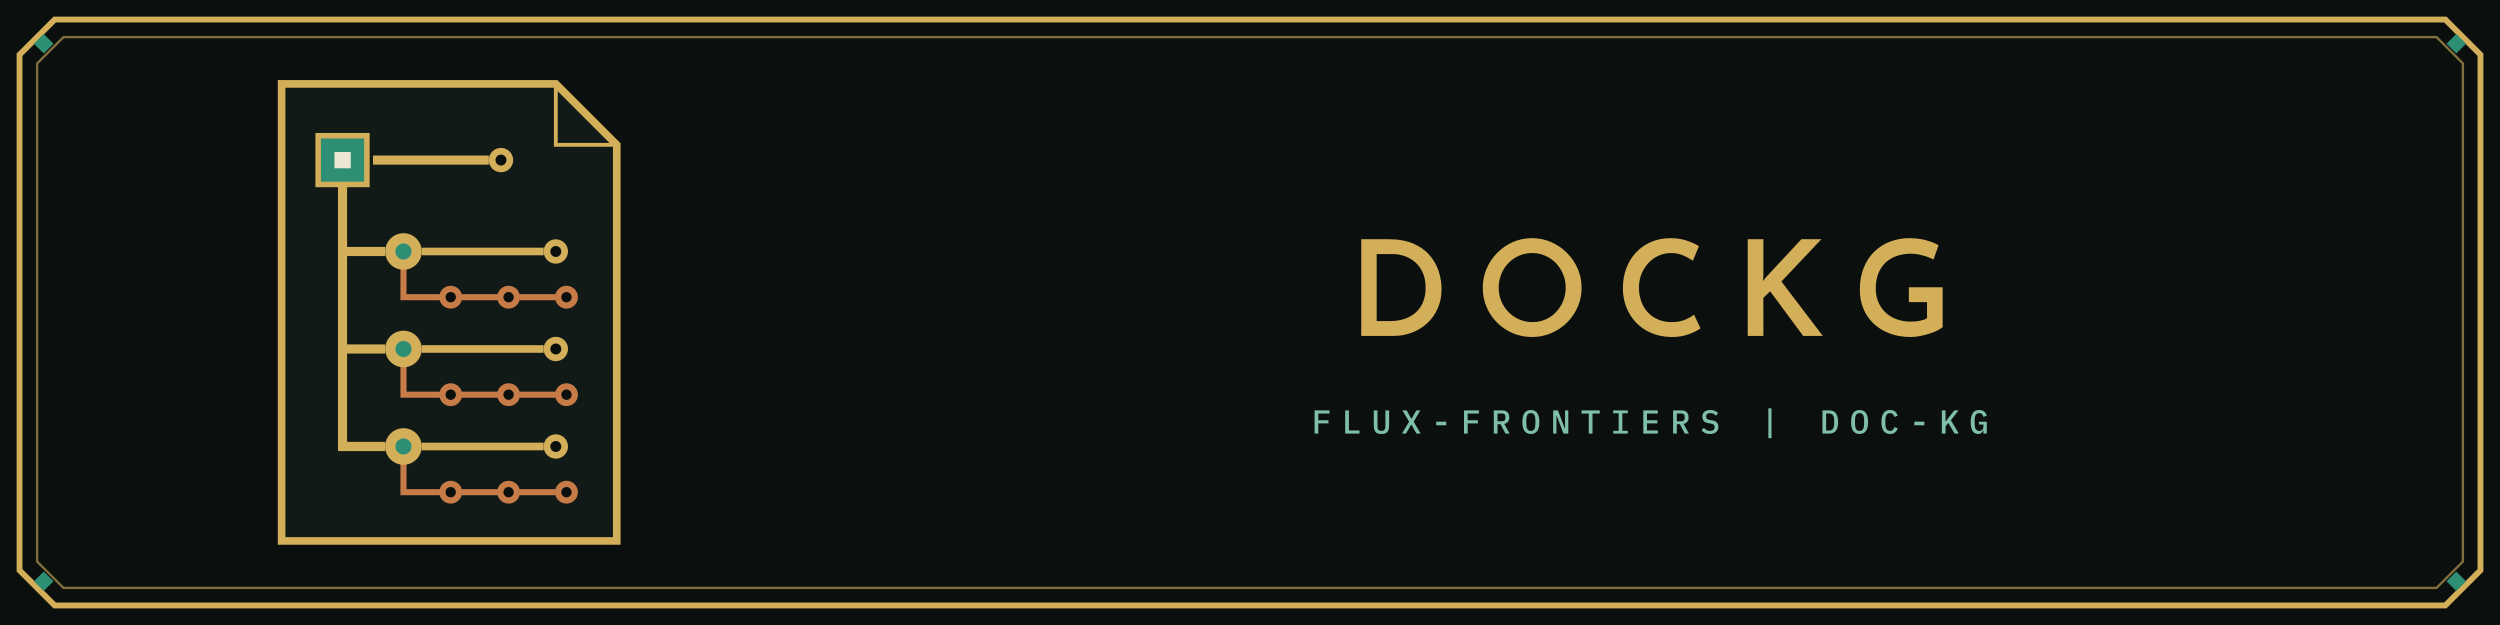
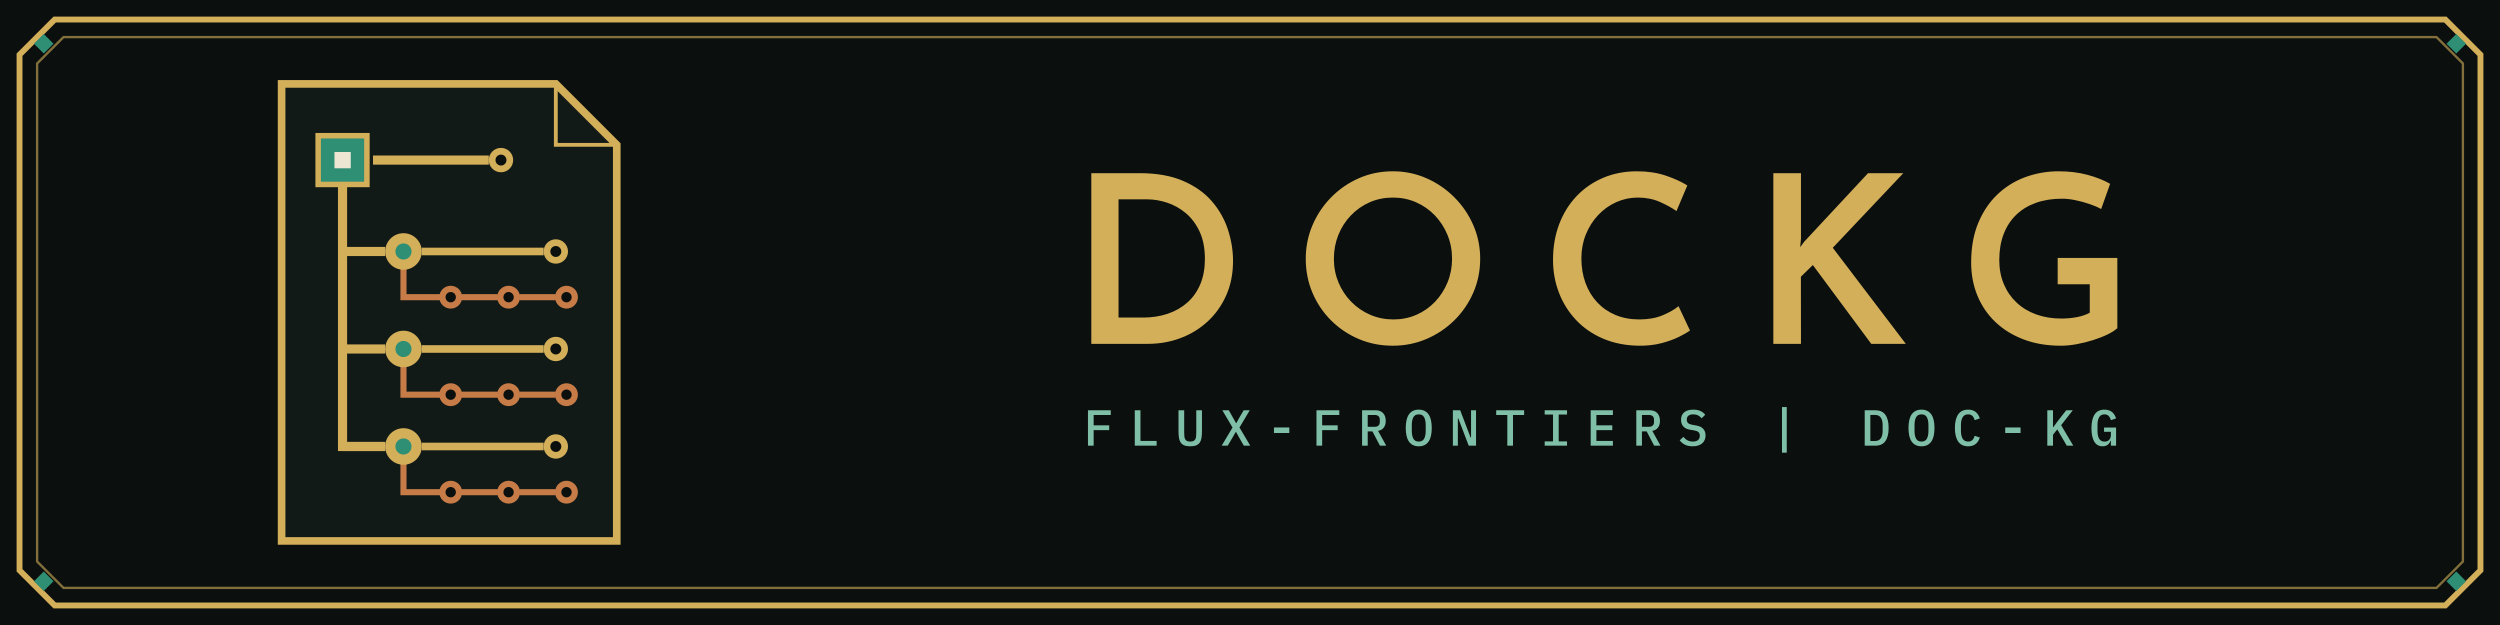
<svg xmlns="http://www.w3.org/2000/svg" width="1280" height="320" viewBox="0 0 1280 320">
  <rect width="1280" height="320" fill="#0B100E" />
  <path d="M28 10H1252L1270 28V292L1252 310H28L10 292V28Z" fill="none" stroke="#D4AF5A" stroke-width="3" />
  <path d="M32.5 19H1247.5L1261 32.5V287.5L1247.5 301H32.5L19 287.5V32.5Z" fill="none" stroke="#D4AF5A" stroke-width="1.2" stroke-opacity=".6" />
  <path fill="#2F8F74" d="M22.4 17.4L27.4 22.4L22.4 27.4L17.4 22.4Z" />
  <path fill="#2F8F74" d="M1257.6 17.4L1262.6 22.4L1257.6 27.4L1252.6 22.4Z" />
  <path fill="#2F8F74" d="M22.4 292.6L27.4 297.6L22.4 302.6L17.4 297.6Z" />
  <path fill="#2F8F74" d="M1257.6 292.6L1262.6 297.6L1257.6 302.6L1252.6 297.6Z" />
  <g transform="translate(30.3 -5.4) scale(0.78)">
    <path d="M146 62L326 62L366 102L366 362L146 362Z" fill="#121A17" stroke="#D4AF5A" stroke-width="5" stroke-linejoin="miter" />
    <path d="M326 62L326 102L366 102" fill="none" stroke="#D4AF5A" stroke-width="2.5" stroke-linejoin="miter" stroke-linecap="butt" />
    <path d="M186 112L186 300L214 300" fill="none" stroke="#D4AF5A" stroke-width="6" stroke-linejoin="miter" stroke-linecap="butt" />
    <path d="M206 112L282 112" fill="none" stroke="#D4AF5A" stroke-width="6" stroke-linejoin="miter" stroke-linecap="butt" />
    <circle cx="290" cy="112" r="8" fill="#D4AF5A" />
    <circle cx="290" cy="112" r="3.6" fill="#0B100E" />
    <path d="M186 172L214 172" fill="none" stroke="#D4AF5A" stroke-width="6" stroke-linejoin="miter" stroke-linecap="butt" />
    <path d="M238 172L318 172" fill="none" stroke="#D4AF5A" stroke-width="5" stroke-linejoin="miter" stroke-linecap="butt" />
    <circle cx="326" cy="172" r="8" fill="#D4AF5A" />
    <circle cx="326" cy="172" r="3.6" fill="#0B100E" />
    <path d="M226 182L226 202L250 202" fill="none" stroke="#C77C48" stroke-width="4" stroke-linejoin="miter" stroke-linecap="butt" />
    <circle cx="257" cy="202" r="7.5" fill="#C77C48" />
    <circle cx="257" cy="202" r="3.4" fill="#0B100E" />
    <path d="M264 202L288 202" fill="none" stroke="#C77C48" stroke-width="4" stroke-linejoin="miter" stroke-linecap="butt" />
    <circle cx="295" cy="202" r="7.5" fill="#C77C48" />
    <circle cx="295" cy="202" r="3.4" fill="#0B100E" />
    <path d="M302 202L326 202" fill="none" stroke="#C77C48" stroke-width="4" stroke-linejoin="miter" stroke-linecap="butt" />
    <circle cx="333" cy="202" r="7.5" fill="#C77C48" />
    <circle cx="333" cy="202" r="3.4" fill="#0B100E" />
    <circle cx="226" cy="172" r="12" fill="#D4AF5A" />
    <circle cx="226" cy="172" r="5.3" fill="#2F8F74" />
    <path d="M186 236L214 236" fill="none" stroke="#D4AF5A" stroke-width="6" stroke-linejoin="miter" stroke-linecap="butt" />
    <path d="M238 236L318 236" fill="none" stroke="#D4AF5A" stroke-width="5" stroke-linejoin="miter" stroke-linecap="butt" />
    <circle cx="326" cy="236" r="8" fill="#D4AF5A" />
    <circle cx="326" cy="236" r="3.6" fill="#0B100E" />
    <path d="M226 246L226 266L250 266" fill="none" stroke="#C77C48" stroke-width="4" stroke-linejoin="miter" stroke-linecap="butt" />
    <circle cx="257" cy="266" r="7.5" fill="#C77C48" />
    <circle cx="257" cy="266" r="3.4" fill="#0B100E" />
    <path d="M264 266L288 266" fill="none" stroke="#C77C48" stroke-width="4" stroke-linejoin="miter" stroke-linecap="butt" />
    <circle cx="295" cy="266" r="7.5" fill="#C77C48" />
    <circle cx="295" cy="266" r="3.4" fill="#0B100E" />
    <path d="M302 266L326 266" fill="none" stroke="#C77C48" stroke-width="4" stroke-linejoin="miter" stroke-linecap="butt" />
    <circle cx="333" cy="266" r="7.5" fill="#C77C48" />
    <circle cx="333" cy="266" r="3.4" fill="#0B100E" />
    <circle cx="226" cy="236" r="12" fill="#D4AF5A" />
    <circle cx="226" cy="236" r="5.3" fill="#2F8F74" />
    <path d="M186 300L214 300" fill="none" stroke="#D4AF5A" stroke-width="6" stroke-linejoin="miter" stroke-linecap="butt" />
    <path d="M238 300L318 300" fill="none" stroke="#D4AF5A" stroke-width="5" stroke-linejoin="miter" stroke-linecap="butt" />
    <circle cx="326" cy="300" r="8" fill="#D4AF5A" />
    <circle cx="326" cy="300" r="3.6" fill="#0B100E" />
    <path d="M226 310L226 330L250 330" fill="none" stroke="#C77C48" stroke-width="4" stroke-linejoin="miter" stroke-linecap="butt" />
    <circle cx="257" cy="330" r="7.5" fill="#C77C48" />
    <circle cx="257" cy="330" r="3.4" fill="#0B100E" />
    <path d="M264 330L288 330" fill="none" stroke="#C77C48" stroke-width="4" stroke-linejoin="miter" stroke-linecap="butt" />
    <circle cx="295" cy="330" r="7.5" fill="#C77C48" />
    <circle cx="295" cy="330" r="3.4" fill="#0B100E" />
    <path d="M302 330L326 330" fill="none" stroke="#C77C48" stroke-width="4" stroke-linejoin="miter" stroke-linecap="butt" />
    <circle cx="333" cy="330" r="7.5" fill="#C77C48" />
    <circle cx="333" cy="330" r="3.4" fill="#0B100E" />
    <circle cx="226" cy="300" r="12" fill="#D4AF5A" />
    <circle cx="226" cy="300" r="5.3" fill="#2F8F74" />
    <rect x="170" y="96" width="32" height="32" fill="#2F8F74" stroke="#D4AF5A" stroke-width="3.6" />
    <rect x="180.7" y="106.7" width="10.7" height="10.7" fill="#EDE6D3" />
  </g>
-   <path fill="#D4AF5A" d="M696.957 172.0V122.482H710.999Q718.384 122.482 723.576 124.716Q728.768 126.95 731.947 130.649Q735.126 134.348 736.601 138.87Q738.077 143.392 738.077 147.942Q738.077 153.497 736.101 157.931Q734.126 162.364 730.709 165.516Q727.292 168.668 722.838 170.334Q718.384 172.0 713.406 172.0ZM704.859 164.377H711.951Q715.875 164.377 719.159 163.259Q722.444 162.14 724.858 159.991Q727.272 157.842 728.594 154.667Q729.917 151.491 729.917 147.404Q729.917 142.733 728.38 139.435Q726.843 136.137 724.365 134.07Q721.886 132.002 718.948 131.04Q716.011 130.078 713.189 130.078H704.859ZM759.177 147.299Q759.177 142.162 761.129 137.589Q763.08 133.016 766.552 129.486Q770.023 125.957 774.6 123.948Q779.177 121.938 784.416 121.938Q789.607 121.938 794.187 123.949Q798.768 125.959 802.29 129.487Q805.812 133.016 807.797 137.589Q809.783 142.162 809.783 147.305Q809.783 152.544 807.797 157.121Q805.812 161.698 802.293 165.169Q798.774 168.641 794.192 170.592Q789.61 172.544 784.413 172.544Q779.169 172.544 774.596 170.613Q770.023 168.682 766.552 165.231Q763.08 161.78 761.129 157.197Q759.177 152.615 759.177 147.299ZM767.337 147.321Q767.337 150.988 768.664 154.173Q769.99 157.357 772.363 159.783Q774.736 162.208 777.865 163.565Q780.995 164.921 784.633 164.921Q788.213 164.921 791.304 163.565Q794.394 162.208 796.697 159.782Q799 157.355 800.311 154.169Q801.623 150.983 801.623 147.307Q801.623 143.603 800.29 140.383Q798.957 137.164 796.626 134.729Q794.296 132.294 791.182 130.928Q788.068 129.561 784.46 129.561Q780.819 129.561 777.709 130.934Q774.599 132.308 772.256 134.756Q769.914 137.204 768.626 140.424Q767.337 143.644 767.337 147.321ZM870.656 168.138Q869.616 168.899 867.457 169.974Q865.298 171.048 862.326 171.82Q859.355 172.592 855.785 172.544Q849.991 172.449 845.384 170.463Q840.777 168.478 837.557 165.04Q834.338 161.603 832.627 157.145Q830.917 152.688 830.917 147.629Q830.917 142.039 832.682 137.34Q834.446 132.642 837.707 129.194Q840.968 125.746 845.435 123.842Q849.903 121.938 855.261 121.938Q859.926 121.938 863.639 123.196Q867.352 124.454 869.881 126.039L866.74 133.478Q864.836 132.125 861.963 130.843Q859.09 129.561 855.52 129.561Q852.235 129.561 849.26 130.894Q846.285 132.227 844.014 134.637Q841.743 137.048 840.444 140.254Q839.145 143.46 839.145 147.207Q839.145 151.036 840.322 154.293Q841.498 157.55 843.705 159.927Q845.911 162.303 849.002 163.612Q852.092 164.921 855.948 164.921Q859.817 164.921 862.704 163.721Q865.59 162.521 867.331 161.072ZM902.854 141.482 902.623 143.957 903.732 142.44 922.316 122.482H932.55L912.082 144.127L933.271 172.0H923.248L906.302 149.138L902.834 152.525L902.854 172.0H894.837V122.482H902.854ZM994.641 167.458Q993.655 168.369 991.802 169.273Q989.949 170.178 987.62 170.912Q985.291 171.646 982.86 172.095Q980.429 172.544 978.26 172.544Q972.262 172.544 967.458 170.722Q962.654 168.899 959.247 165.649Q955.84 162.398 954.035 157.989Q952.229 153.579 952.229 148.384Q952.229 141.924 954.262 136.99Q956.296 132.057 959.815 128.691Q963.334 125.325 967.941 123.632Q972.548 121.938 977.627 121.938Q982.149 121.938 985.967 122.962Q989.786 123.985 992.553 125.57L989.949 132.893Q988.623 132.132 986.603 131.441Q984.584 130.751 982.486 130.319Q980.388 129.888 978.634 129.888Q974.39 129.888 971.018 131.091Q967.645 132.295 965.268 134.6Q962.892 136.905 961.64 140.207Q960.389 143.508 960.389 147.704Q960.389 151.525 961.705 154.653Q963.021 157.781 965.414 160.029Q967.808 162.276 971.109 163.469Q974.411 164.663 978.43 164.663Q980.762 164.663 982.938 164.245Q985.114 163.826 986.644 162.963V154.708H977.335V147.085H994.641Z" />
-   <path fill="#7FBFA8" d="M673.062 222.0V210.134H680.695V211.732H674.966V215.183H680.168V216.781H674.966V222.0ZM688.736 222.0V210.134H690.64V220.402H696.046V222.0ZM705.277 210.134V217.427Q705.277 218.158 705.32 218.753Q705.362 219.348 705.566 219.764Q705.77 220.181 706.178 220.402Q706.586 220.623 707.3 220.623Q708.014 220.623 708.422 220.402Q708.83 220.181 709.034 219.764Q709.238 219.348 709.281 218.753Q709.323 218.158 709.323 217.427V210.134H711.227V217.087Q711.227 218.362 711.083 219.322Q710.938 220.283 710.513 220.921Q710.088 221.558 709.315 221.881Q708.541 222.204 707.3 222.204Q706.059 222.204 705.286 221.881Q704.512 221.558 704.087 220.921Q703.662 220.283 703.518 219.322Q703.373 218.362 703.373 217.087V210.134ZM727.394 222.0H725.235L723.892 219.654L722.634 217.41H722.532L721.24 219.654L719.846 222.0H717.823L721.461 215.914L718.044 210.134H720.203L721.41 212.259L722.634 214.452H722.719L723.943 212.259L725.201 210.134H727.224L723.79 215.914ZM735.333 217.75V215.897H740.467V217.75ZM749.562 222.0V210.134H757.195V211.732H751.466V215.183H756.668V216.781H751.466V222.0ZM766.715 222.0H764.828V210.134H769.265Q770.965 210.134 771.858 211.086Q772.75 212.038 772.75 213.704Q772.75 215.064 772.087 215.948Q771.424 216.832 770.183 217.036L772.92 222.0H770.812L768.296 217.206H766.715ZM768.993 215.676Q770.761 215.676 770.761 214.061V213.33Q770.761 211.715 768.993 211.715H766.715V215.676ZM783.8 222.204Q782.678 222.204 781.853 221.788Q781.029 221.371 780.494 220.589Q779.958 219.807 779.703 218.668Q779.448 217.529 779.448 216.067Q779.448 214.622 779.703 213.475Q779.958 212.327 780.494 211.545Q781.029 210.763 781.853 210.346Q782.678 209.93 783.8 209.93Q784.922 209.93 785.746 210.346Q786.571 210.763 787.107 211.545Q787.642 212.327 787.897 213.475Q788.152 214.622 788.152 216.067Q788.152 217.529 787.897 218.668Q787.642 219.807 787.107 220.589Q786.571 221.371 785.746 221.788Q784.922 222.204 783.8 222.204ZM783.8 220.623Q785.075 220.623 785.602 219.662Q786.129 218.702 786.129 217.053V215.064Q786.129 213.432 785.602 212.471Q785.075 211.511 783.8 211.511Q782.525 211.511 781.998 212.471Q781.471 213.432 781.471 215.064V217.07Q781.471 218.702 781.998 219.662Q782.525 220.623 783.8 220.623ZM797.043 212.871H796.89V222.0H795.224V210.134H797.672L801.157 219.263H801.31V210.134H802.976V222.0H800.528ZM815.352 211.732V222.0H813.448V211.732H809.725V210.134H819.075V211.732ZM825.96 222.0V220.555H828.748V211.579H825.96V210.134H833.44V211.579H830.652V220.555H833.44V222.0ZM841.362 222.0V210.134H848.791V211.732H843.266V215.183H848.587V216.781H843.266V220.402H848.791V222.0ZM858.515 222.0H856.628V210.134H861.065Q862.765 210.134 863.658 211.086Q864.55 212.038 864.55 213.704Q864.55 215.064 863.887 215.948Q863.224 216.832 861.983 217.036L864.72 222.0H862.612L860.096 217.206H858.515ZM860.793 215.676Q862.561 215.676 862.561 214.061V213.33Q862.561 211.715 860.793 211.715H858.515V215.676ZM875.498 222.204Q873.951 222.204 872.897 221.66Q871.843 221.116 871.163 220.215L872.387 219.042Q873.067 219.858 873.832 220.24Q874.597 220.623 875.566 220.623Q876.688 220.623 877.292 220.113Q877.895 219.603 877.895 218.651Q877.895 217.886 877.453 217.469Q877.011 217.053 875.94 216.866L874.648 216.662Q873.798 216.526 873.22 216.212Q872.642 215.897 872.285 215.464Q871.928 215.03 871.766 214.495Q871.605 213.959 871.605 213.364Q871.605 211.681 872.693 210.805Q873.781 209.93 875.685 209.93Q877.096 209.93 878.091 210.38Q879.085 210.831 879.697 211.647L878.507 212.837Q878.014 212.242 877.342 211.876Q876.671 211.511 875.685 211.511Q874.631 211.511 874.078 211.962Q873.526 212.412 873.526 213.279Q873.526 214.01 873.959 214.426Q874.393 214.843 875.498 215.03L876.756 215.251Q878.354 215.54 879.085 216.416Q879.816 217.291 879.816 218.549Q879.816 219.365 879.535 220.045Q879.255 220.725 878.702 221.201Q878.15 221.677 877.342 221.94Q876.535 222.204 875.498 222.204ZM905.401 224.346V209.08H906.999V224.346ZM933.094 210.134H936.63Q938.908 210.134 940.005 211.647Q941.101 213.16 941.101 216.067Q941.101 218.974 940.005 220.487Q938.908 222.0 936.63 222.0H933.094ZM936.511 220.436Q937.82 220.436 938.457 219.56Q939.095 218.685 939.095 217.053V215.081Q939.095 213.449 938.457 212.574Q937.82 211.698 936.511 211.698H934.981V220.436ZM952.1 222.204Q950.978 222.204 950.153 221.788Q949.329 221.371 948.793 220.589Q948.258 219.807 948.003 218.668Q947.748 217.529 947.748 216.067Q947.748 214.622 948.003 213.475Q948.258 212.327 948.793 211.545Q949.329 210.763 950.153 210.346Q950.978 209.93 952.1 209.93Q953.222 209.93 954.046 210.346Q954.871 210.763 955.407 211.545Q955.942 212.327 956.197 213.475Q956.452 214.622 956.452 216.067Q956.452 217.529 956.197 218.668Q955.942 219.807 955.407 220.589Q954.871 221.371 954.046 221.788Q953.222 222.204 952.1 222.204ZM952.1 220.623Q953.375 220.623 953.902 219.662Q954.429 218.702 954.429 217.053V215.064Q954.429 213.432 953.902 212.471Q953.375 211.511 952.1 211.511Q950.825 211.511 950.298 212.471Q949.771 213.432 949.771 215.064V217.07Q949.771 218.702 950.298 219.662Q950.825 220.623 952.1 220.623ZM967.74 222.204Q965.479 222.204 964.383 220.606Q963.286 219.008 963.286 216.067Q963.286 213.126 964.383 211.528Q965.479 209.93 967.74 209.93Q968.607 209.93 969.245 210.16Q969.882 210.389 970.341 210.788Q970.8 211.188 971.115 211.724Q971.429 212.259 971.633 212.871L969.916 213.449Q969.78 213.041 969.61 212.684Q969.44 212.327 969.185 212.072Q968.93 211.817 968.582 211.664Q968.233 211.511 967.723 211.511Q966.465 211.511 965.887 212.471Q965.309 213.432 965.309 215.064V217.07Q965.309 218.702 965.887 219.662Q966.465 220.623 967.723 220.623Q968.233 220.623 968.582 220.47Q968.93 220.317 969.185 220.062Q969.44 219.807 969.61 219.45Q969.78 219.093 969.916 218.685L971.633 219.263Q971.429 219.875 971.115 220.411Q970.8 220.946 970.341 221.346Q969.882 221.745 969.245 221.975Q968.607 222.204 967.74 222.204ZM980.133 217.75V215.897H985.267V217.75ZM997.558 216.543 996.13 218.328V222.0H994.226V210.134H996.13V215.812H996.215L997.66 213.84L1000.567 210.134H1002.76L998.85 215.132L1002.913 222.0H1000.737ZM1015.51 220.368H1015.391Q1015.238 220.725 1015.026 221.056Q1014.813 221.388 1014.499 221.643Q1014.184 221.898 1013.742 222.051Q1013.3 222.204 1012.722 222.204Q1010.869 222.204 1009.934 220.623Q1008.999 219.042 1008.999 216.152Q1008.999 213.126 1010.07 211.528Q1011.141 209.93 1013.351 209.93Q1014.218 209.93 1014.873 210.168Q1015.527 210.406 1015.986 210.805Q1016.445 211.205 1016.751 211.74Q1017.057 212.276 1017.244 212.871L1015.527 213.449Q1015.391 213.058 1015.221 212.709Q1015.051 212.361 1014.804 212.089Q1014.558 211.817 1014.209 211.664Q1013.861 211.511 1013.368 211.511Q1012.127 211.511 1011.575 212.471Q1011.022 213.432 1011.022 215.064V216.951Q1011.022 217.767 1011.141 218.447Q1011.26 219.127 1011.541 219.612Q1011.821 220.096 1012.272 220.368Q1012.722 220.64 1013.368 220.64Q1014.405 220.64 1014.957 220.019Q1015.51 219.399 1015.51 218.43V217.359H1013.215V215.931H1017.244V222.0H1015.51Z" />
+   <path fill="#D4AF5A" d="M558.748 176.046V88.662H583.528Q596.56 88.662 605.722 92.604Q614.884 96.546 620.494 103.074Q626.104 109.602 628.708 117.582Q631.312 125.562 631.312 133.59Q631.312 143.394 627.826 151.218Q624.34 159.042 618.31 164.604Q612.28 170.166 604.42 173.106Q596.56 176.046 587.776 176.046ZM572.692 162.594H585.208Q592.132 162.594 597.928 160.62Q603.724 158.646 607.984 154.854Q612.244 151.062 614.578 145.458Q616.912 139.854 616.912 132.642Q616.912 124.398 614.2 118.578Q611.488 112.758 607.114 109.11Q602.74 105.462 597.556 103.764Q592.372 102.066 587.392 102.066H572.692ZM668.548 132.457Q668.548 123.39 671.992 115.32Q675.436 107.25 681.562 101.022Q687.688 94.794 695.765 91.248Q703.843 87.702 713.087 87.702Q722.248 87.702 730.331 91.25Q738.413 94.797 744.629 101.024Q750.844 107.25 754.348 115.32Q757.852 123.39 757.852 132.467Q757.852 141.712 754.348 149.789Q750.844 157.866 744.634 163.992Q738.424 170.118 730.338 173.562Q722.253 177.006 713.082 177.006Q703.828 177.006 695.758 173.598Q687.688 170.19 681.562 164.1Q675.436 158.01 671.992 149.923Q668.548 141.837 668.548 132.457ZM682.948 132.494Q682.948 138.966 685.289 144.586Q687.63 150.206 691.817 154.486Q696.004 158.766 701.527 161.16Q707.049 163.554 713.469 163.554Q719.788 163.554 725.242 161.16Q730.696 158.766 734.759 154.484Q738.823 150.202 741.137 144.579Q743.452 138.956 743.452 132.47Q743.452 125.934 741.1 120.252Q738.748 114.57 734.635 110.274Q730.522 105.977 725.026 103.566Q719.531 101.154 713.164 101.154Q706.739 101.154 701.25 103.577Q695.762 106.001 691.629 110.321Q687.496 114.642 685.222 120.324Q682.948 126.006 682.948 132.494ZM865.276 169.23Q863.44 170.574 859.63 172.47Q855.82 174.366 850.576 175.728Q845.332 177.09 839.032 177.006Q828.808 176.838 820.678 173.334Q812.548 169.83 806.866 163.764Q801.184 157.698 798.166 149.832Q795.148 141.966 795.148 133.038Q795.148 123.174 798.262 114.882Q801.376 106.59 807.13 100.506Q812.884 94.422 820.768 91.062Q828.652 87.702 838.108 87.702Q846.34 87.702 852.892 89.922Q859.444 92.142 863.908 94.938L858.364 108.066Q855.004 105.678 849.934 103.416Q844.864 101.154 838.564 101.154Q832.768 101.154 827.518 103.506Q822.268 105.858 818.26 110.112Q814.252 114.366 811.96 120.024Q809.668 125.682 809.668 132.294Q809.668 139.05 811.744 144.798Q813.82 150.546 817.714 154.74Q821.608 158.934 827.062 161.244Q832.516 163.554 839.32 163.554Q846.148 163.554 851.242 161.436Q856.336 159.318 859.408 156.762ZM922.096 122.19 921.688 126.558 923.644 123.882 956.44 88.662H974.5L938.38 126.858L975.772 176.046H958.084L928.18 135.702L922.06 141.678L922.096 176.046H907.948V88.662H922.096ZM1084.072 168.03Q1082.332 169.638 1079.062 171.234Q1075.792 172.83 1071.682 174.126Q1067.572 175.422 1063.282 176.214Q1058.992 177.006 1055.164 177.006Q1044.58 177.006 1036.102 173.79Q1027.624 170.574 1021.612 164.838Q1015.6 159.102 1012.414 151.32Q1009.228 143.538 1009.228 134.37Q1009.228 122.97 1012.816 114.264Q1016.404 105.558 1022.614 99.618Q1028.824 93.678 1036.954 90.69Q1045.084 87.702 1054.048 87.702Q1062.028 87.702 1068.766 89.508Q1075.504 91.314 1080.388 94.11L1075.792 107.034Q1073.452 105.69 1069.888 104.472Q1066.324 103.254 1062.622 102.492Q1058.92 101.73 1055.824 101.73Q1048.336 101.73 1042.384 103.854Q1036.432 105.978 1032.238 110.046Q1028.044 114.114 1025.836 119.94Q1023.628 125.766 1023.628 133.17Q1023.628 139.914 1025.95 145.434Q1028.272 150.954 1032.496 154.92Q1036.72 158.886 1042.546 160.992Q1048.372 163.098 1055.464 163.098Q1059.58 163.098 1063.42 162.36Q1067.26 161.622 1069.96 160.098V145.53H1053.532V132.078H1084.072Z" />
+   <path fill="#7FBFA8" d="M557.036 228.194V210.046H568.71V212.49H559.948V217.768H567.904V220.212H559.948V228.194ZM581.008 228.194V210.046H583.92V225.75H592.188V228.194ZM606.306 210.046V221.2Q606.306 222.318 606.371 223.228Q606.436 224.138 606.748 224.775Q607.06 225.412 607.684 225.75Q608.308 226.088 609.4 226.088Q610.492 226.088 611.116 225.75Q611.74 225.412 612.052 224.775Q612.364 224.138 612.429 223.228Q612.494 222.318 612.494 221.2V210.046H615.406V220.68Q615.406 222.63 615.185 224.099Q614.964 225.568 614.314 226.543Q613.664 227.518 612.481 228.012Q611.298 228.506 609.4 228.506Q607.502 228.506 606.319 228.012Q605.136 227.518 604.486 226.543Q603.836 225.568 603.615 224.099Q603.394 222.63 603.394 220.68V210.046ZM640.132 228.194H636.83L634.776 224.606L632.852 221.174H632.696L630.72 224.606L628.588 228.194H625.494L631.058 218.886L625.832 210.046H629.134L630.98 213.296L632.852 216.65H632.982L634.854 213.296L636.778 210.046H639.872L634.62 218.886ZM652.274 221.694V218.86H660.126V221.694ZM674.036 228.194V210.046H685.71V212.49H676.948V217.768H684.904V220.212H676.948V228.194ZM700.27 228.194H697.384V210.046H704.17Q706.77 210.046 708.135 211.502Q709.5 212.958 709.5 215.506Q709.5 217.586 708.486 218.938Q707.472 220.29 705.574 220.602L709.76 228.194H706.536L702.688 220.862H700.27ZM703.754 218.522Q706.458 218.522 706.458 216.052V214.934Q706.458 212.464 703.754 212.464H700.27V218.522ZM726.4 228.506Q724.684 228.506 723.423 227.869Q722.162 227.232 721.343 226.036Q720.524 224.84 720.134 223.098Q719.744 221.356 719.744 219.12Q719.744 216.91 720.134 215.155Q720.524 213.4 721.343 212.204Q722.162 211.008 723.423 210.371Q724.684 209.734 726.4 209.734Q728.116 209.734 729.377 210.371Q730.638 211.008 731.457 212.204Q732.276 213.4 732.666 215.155Q733.056 216.91 733.056 219.12Q733.056 221.356 732.666 223.098Q732.276 224.84 731.457 226.036Q730.638 227.232 729.377 227.869Q728.116 228.506 726.4 228.506ZM726.4 226.088Q728.35 226.088 729.156 224.619Q729.962 223.15 729.962 220.628V217.586Q729.962 215.09 729.156 213.621Q728.35 212.152 726.4 212.152Q724.45 212.152 723.644 213.621Q722.838 215.09 722.838 217.586V220.654Q722.838 223.15 723.644 224.619Q724.45 226.088 726.4 226.088ZM746.654 214.232H746.42V228.194H743.872V210.046H747.616L752.946 224.008H753.18V210.046H755.728V228.194H751.984ZM774.656 212.49V228.194H771.744V212.49H766.05V210.046H780.35V212.49ZM790.88 228.194V225.984H795.144V212.256H790.88V210.046H802.32V212.256H798.056V225.984H802.32V228.194ZM814.436 228.194V210.046H825.798V212.49H817.348V217.768H825.486V220.212H817.348V225.75H825.798V228.194ZM840.67 228.194H837.784V210.046H844.57Q847.17 210.046 848.535 211.502Q849.9 212.958 849.9 215.506Q849.9 217.586 848.886 218.938Q847.872 220.29 845.974 220.602L850.16 228.194H846.936L843.088 220.862H840.67ZM844.154 218.522Q846.858 218.522 846.858 216.052V214.934Q846.858 212.464 844.154 212.464H840.67V218.522ZM866.644 228.506Q864.278 228.506 862.666 227.674Q861.054 226.842 860.014 225.464L861.886 223.67Q862.926 224.918 864.096 225.503Q865.266 226.088 866.748 226.088Q868.464 226.088 869.387 225.308Q870.31 224.528 870.31 223.072Q870.31 221.902 869.634 221.265Q868.958 220.628 867.32 220.342L865.344 220.03Q864.044 219.822 863.16 219.341Q862.276 218.86 861.73 218.197Q861.184 217.534 860.937 216.715Q860.69 215.896 860.69 214.986Q860.69 212.412 862.354 211.073Q864.018 209.734 866.93 209.734Q869.088 209.734 870.609 210.423Q872.13 211.112 873.066 212.36L871.246 214.18Q870.492 213.27 869.465 212.711Q868.438 212.152 866.93 212.152Q865.318 212.152 864.473 212.841Q863.628 213.53 863.628 214.856Q863.628 215.974 864.291 216.611Q864.954 217.248 866.644 217.534L868.568 217.872Q871.012 218.314 872.13 219.653Q873.248 220.992 873.248 222.916Q873.248 224.164 872.819 225.204Q872.39 226.244 871.545 226.972Q870.7 227.7 869.465 228.103Q868.23 228.506 866.644 228.506ZM912.378 231.782V208.434H914.822V231.782ZM954.732 210.046H960.14Q963.624 210.046 965.301 212.36Q966.978 214.674 966.978 219.12Q966.978 223.566 965.301 225.88Q963.624 228.194 960.14 228.194H954.732ZM959.958 225.802Q961.96 225.802 962.935 224.463Q963.91 223.124 963.91 220.628V217.612Q963.91 215.116 962.935 213.777Q961.96 212.438 959.958 212.438H957.618V225.802ZM983.8 228.506Q982.084 228.506 980.823 227.869Q979.562 227.232 978.743 226.036Q977.924 224.84 977.534 223.098Q977.144 221.356 977.144 219.12Q977.144 216.91 977.534 215.155Q977.924 213.4 978.743 212.204Q979.562 211.008 980.823 210.371Q982.084 209.734 983.8 209.734Q985.516 209.734 986.777 210.371Q988.038 211.008 988.857 212.204Q989.676 213.4 990.066 215.155Q990.456 216.91 990.456 219.12Q990.456 221.356 990.066 223.098Q989.676 224.84 988.857 226.036Q988.038 227.232 986.777 227.869Q985.516 228.506 983.8 228.506ZM983.8 226.088Q985.75 226.088 986.556 224.619Q987.362 223.15 987.362 220.628V217.586Q987.362 215.09 986.556 213.621Q985.75 212.152 983.8 212.152Q981.85 212.152 981.044 213.621Q980.238 215.09 980.238 217.586V220.654Q980.238 223.15 981.044 224.619Q981.85 226.088 983.8 226.088ZM1007.72 228.506Q1004.262 228.506 1002.585 226.062Q1000.908 223.618 1000.908 219.12Q1000.908 214.622 1002.585 212.178Q1004.262 209.734 1007.72 209.734Q1009.046 209.734 1010.021 210.085Q1010.996 210.436 1011.698 211.047Q1012.4 211.658 1012.881 212.477Q1013.362 213.296 1013.674 214.232L1011.048 215.116Q1010.84 214.492 1010.58 213.946Q1010.32 213.4 1009.93 213.01Q1009.54 212.62 1009.007 212.386Q1008.474 212.152 1007.694 212.152Q1005.77 212.152 1004.886 213.621Q1004.002 215.09 1004.002 217.586V220.654Q1004.002 223.15 1004.886 224.619Q1005.77 226.088 1007.694 226.088Q1008.474 226.088 1009.007 225.854Q1009.54 225.62 1009.93 225.23Q1010.32 224.84 1010.58 224.294Q1010.84 223.748 1011.048 223.124L1013.674 224.008Q1013.362 224.944 1012.881 225.763Q1012.4 226.582 1011.698 227.193Q1010.996 227.804 1010.021 228.155Q1009.046 228.506 1007.72 228.506ZM1026.674 221.694V218.86H1034.526V221.694ZM1053.324 219.848 1051.14 222.578V228.194H1048.228V210.046H1051.14V218.73H1051.27L1053.48 215.714L1057.926 210.046H1061.28L1055.3 217.69L1061.514 228.194H1058.186ZM1080.78 225.698H1080.598Q1080.364 226.244 1080.039 226.751Q1079.714 227.258 1079.233 227.648Q1078.752 228.038 1078.076 228.272Q1077.4 228.506 1076.516 228.506Q1073.682 228.506 1072.252 226.088Q1070.822 223.67 1070.822 219.25Q1070.822 214.622 1072.46 212.178Q1074.098 209.734 1077.478 209.734Q1078.804 209.734 1079.805 210.098Q1080.806 210.462 1081.508 211.073Q1082.21 211.684 1082.678 212.503Q1083.146 213.322 1083.432 214.232L1080.806 215.116Q1080.598 214.518 1080.338 213.985Q1080.078 213.452 1079.701 213.036Q1079.324 212.62 1078.791 212.386Q1078.258 212.152 1077.504 212.152Q1075.606 212.152 1074.761 213.621Q1073.916 215.09 1073.916 217.586V220.472Q1073.916 221.72 1074.098 222.76Q1074.28 223.8 1074.709 224.541Q1075.138 225.282 1075.827 225.698Q1076.516 226.114 1077.504 226.114Q1079.09 226.114 1079.935 225.165Q1080.78 224.216 1080.78 222.734V221.096H1077.27V218.912H1083.432V228.194H1080.78Z" />
</svg>
